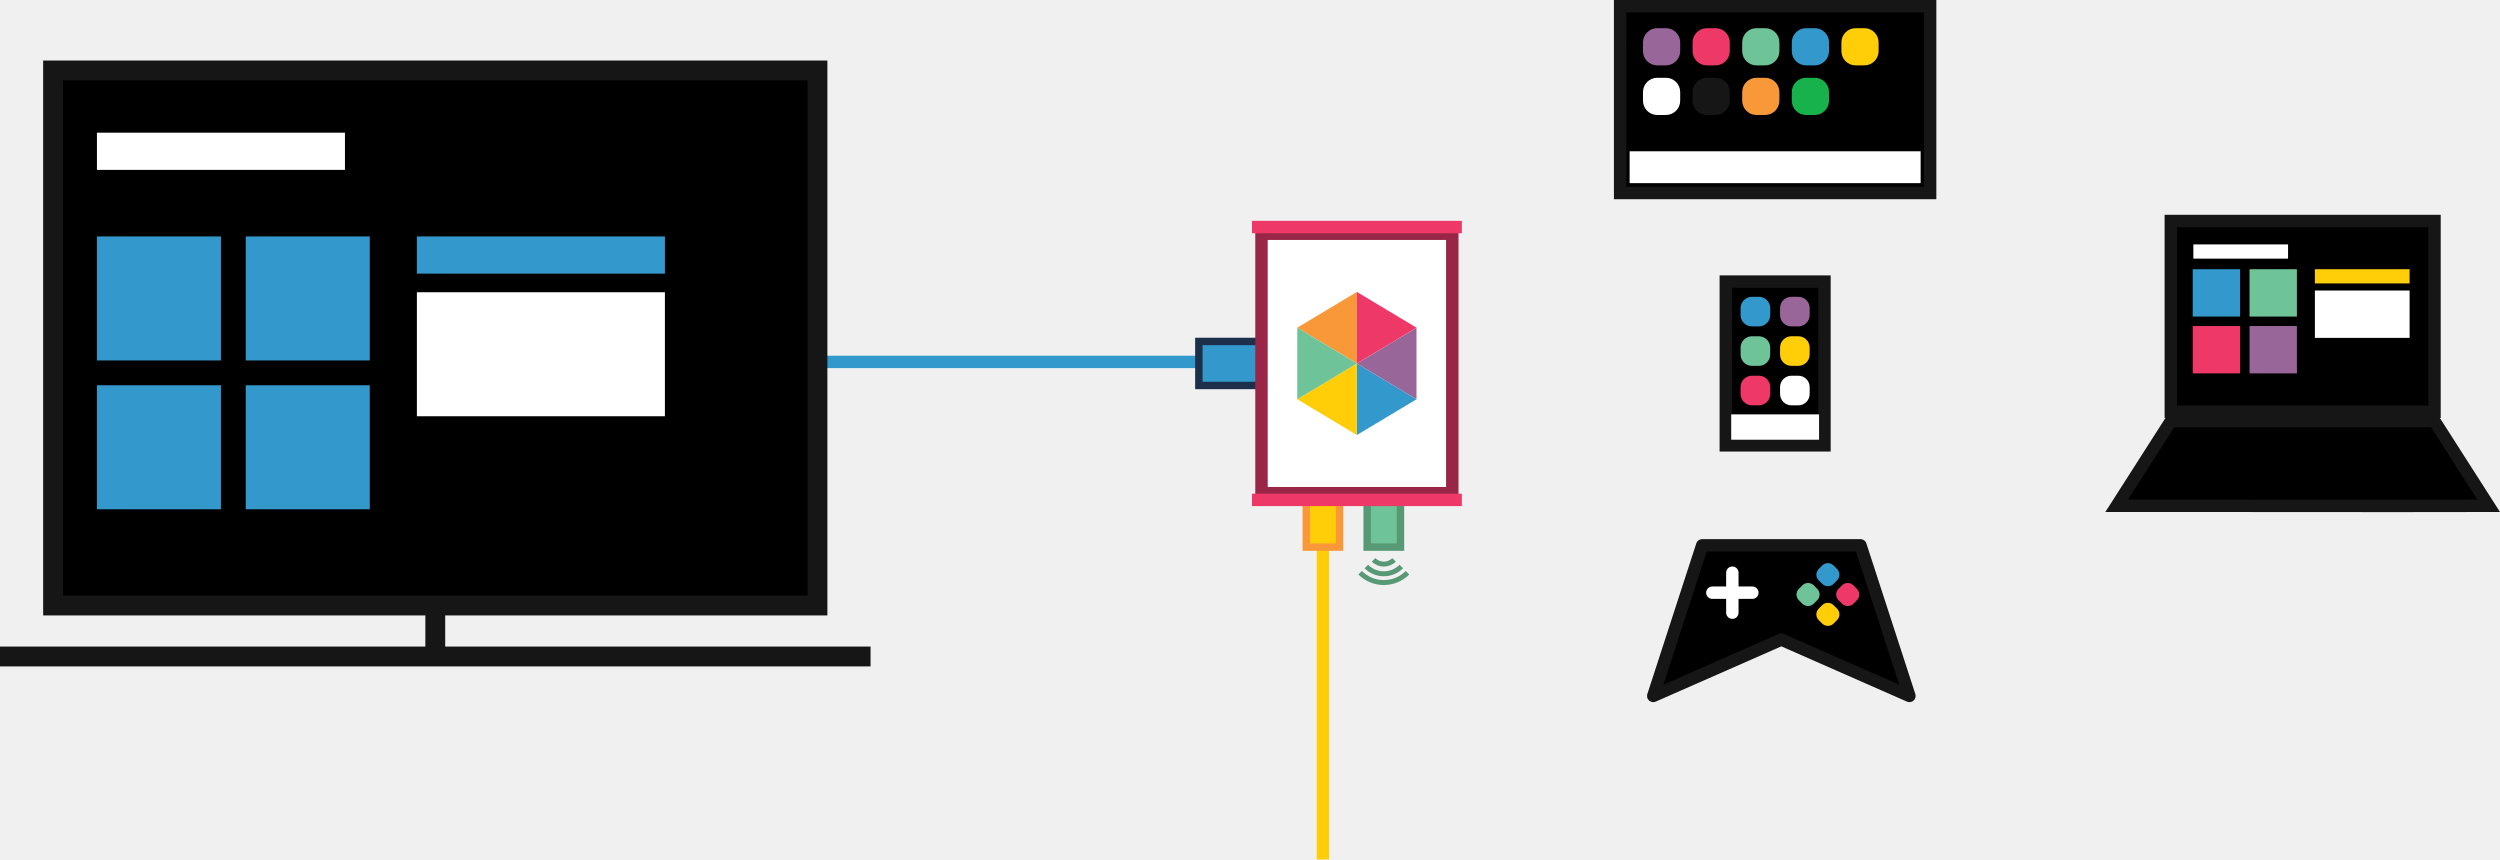
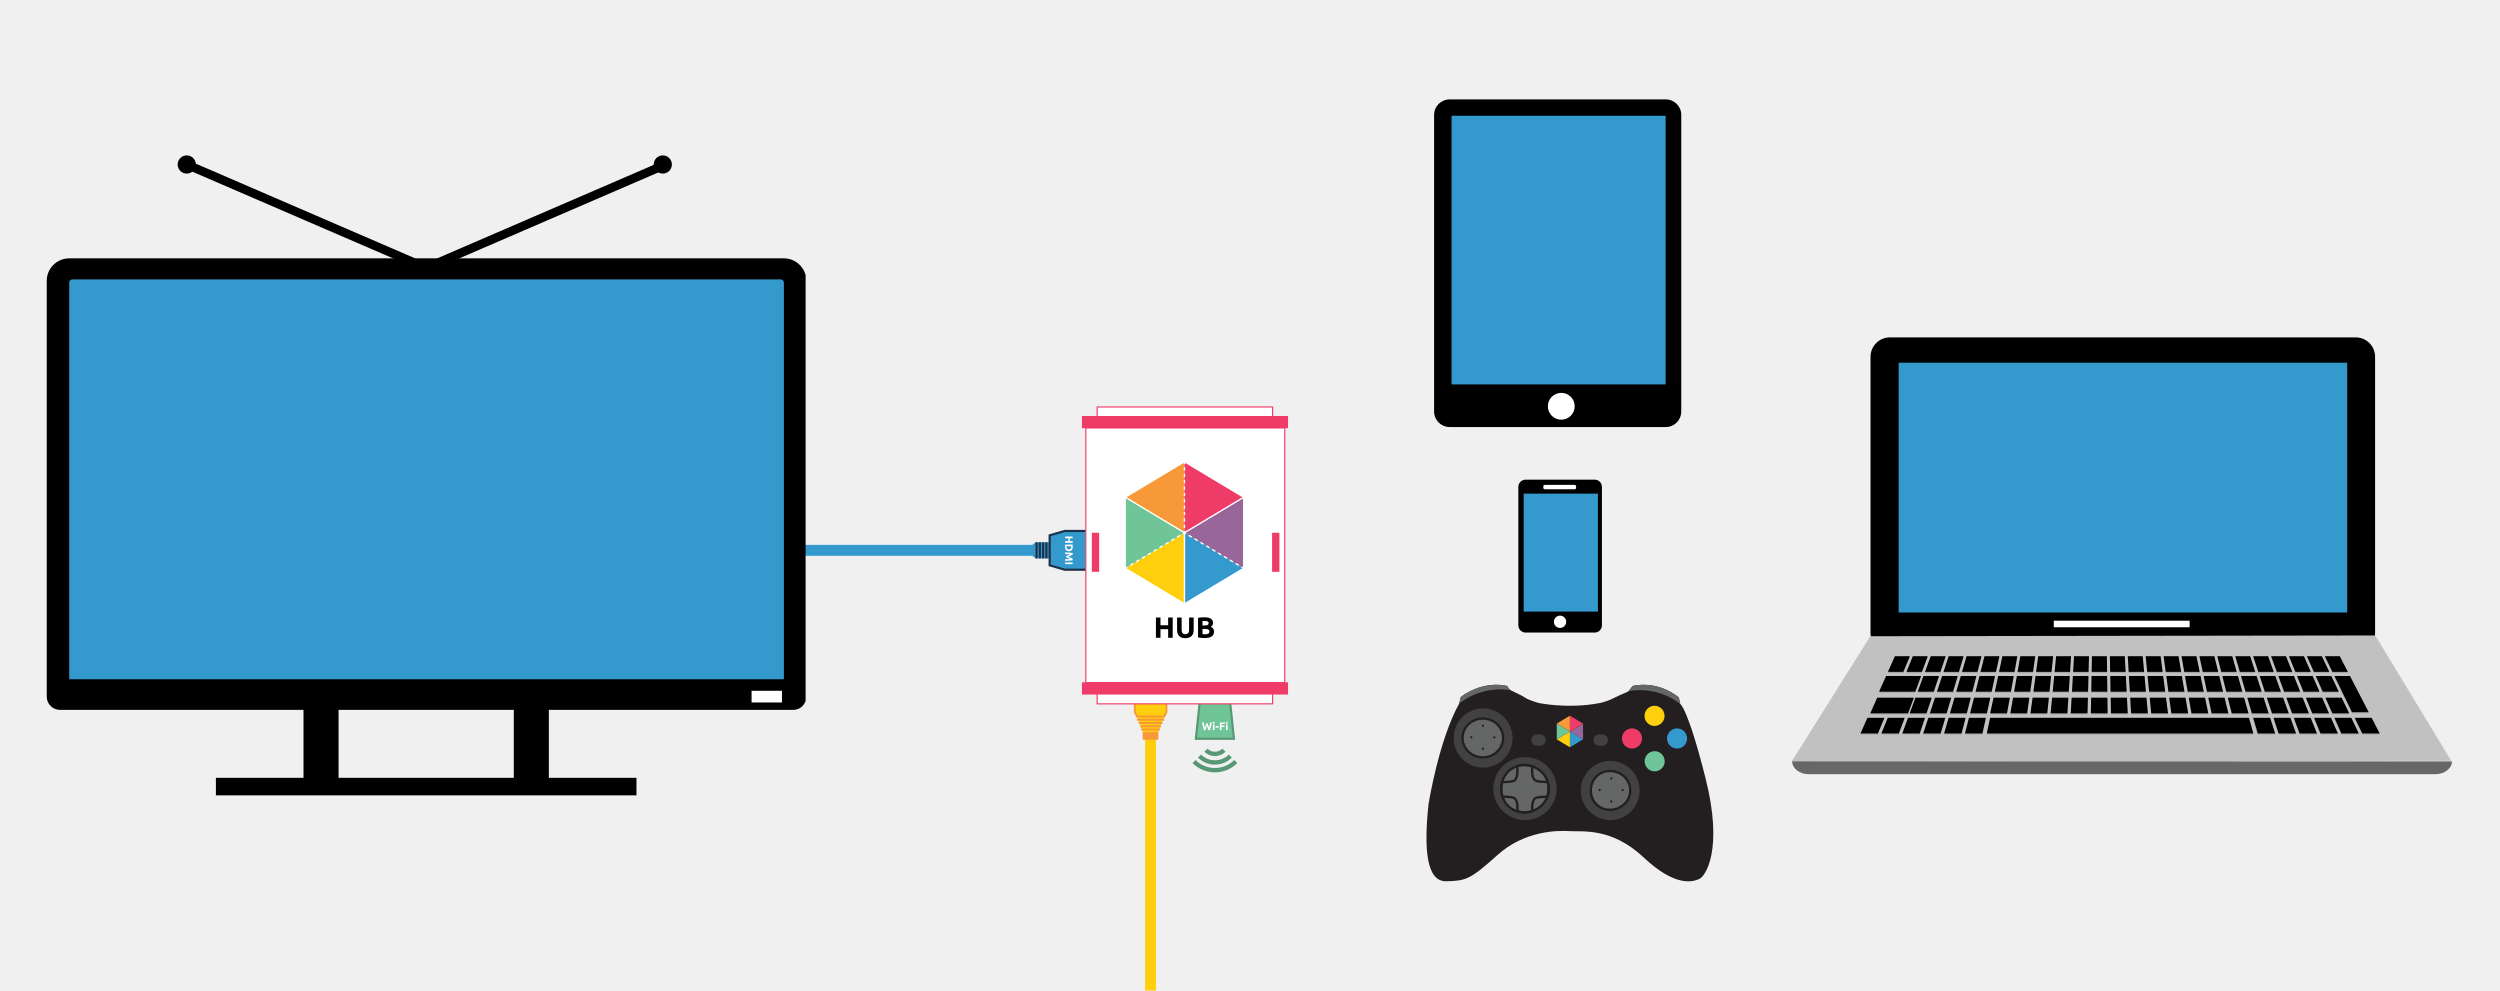
- <svg xmlns="http://www.w3.org/2000/svg" version="1.1" id="Layer_1" x="0px" y="0px" width="1007.971px" height="346.545px" viewBox="-247.083 53.455 1007.971 346.545" enable-background="new -247.083 53.455 1007.971 346.545" xml:space="preserve">
-   <line fill="none" stroke="#FFCE09" stroke-width="5" stroke-miterlimit="10" x1="286.301" y1="400" x2="286.301" y2="274.814" />
-   <g>
-     <line fill="none" stroke="#3399CC" stroke-width="5" stroke-miterlimit="10" x1="82.511" y1="199.372" x2="236.285" y2="199.372" />
-     <rect x="236.285" y="191.128" fill="#3399CC" stroke="#1D304B" stroke-width="3" stroke-miterlimit="10" width="25.349" height="17.744" />
-   </g>
-   <rect x="279.587" y="254.859" fill="#FFCE09" stroke="#F89839" stroke-width="3" stroke-miterlimit="10" width="13.429" height="19.182" />
-   <rect x="304.141" y="254.859" fill="#6EC498" stroke="#579975" stroke-width="3" stroke-miterlimit="10" width="13.428" height="19.182" />
-   <g>
-     <g>
-       <rect x="261.535" y="147.692" fill="#FFFFFF" stroke="#9A2647" stroke-width="5.013" stroke-miterlimit="10" width="76.928" height="104.614" />
-       <line fill="none" stroke="#EE3968" stroke-width="5.013" stroke-miterlimit="10" x1="257.69" y1="145" x2="342.307" y2="145" />
-       <line fill="none" stroke="#EE3968" stroke-width="5.013" stroke-miterlimit="10" x1="257.69" y1="254.999" x2="342.307" y2="254.999" />
-     </g>
-     <g>
-       <polygon fill="#3399CC" points="299.997,200 312.02,207.213 324.035,214.424 312.018,221.635 299.997,228.847 299.997,214.424       " />
-       <polygon fill="#996699" points="324.035,185.578 312.03,192.789 299.997,200 312.018,207.213 324.035,214.424 324.035,200   " />
-       <polygon fill="#F89839" points="299.999,171.154 287.978,178.366 275.958,185.578 287.979,192.789 299.999,200 299.999,185.578       " />
-       <polygon fill="#EE3968" points="299.997,171.154 312.016,178.366 324.035,185.578 312.018,192.789 299.997,200 299.997,185.578       " />
-       <polygon fill="#FFCE09" points="299.999,200 287.978,207.213 275.958,214.424 287.979,221.635 299.999,228.847 299.999,214.424       " />
-       <polygon fill="#6EC498" points="275.96,185.578 287.978,192.789 299.997,200 287.98,207.213 275.96,214.424 275.96,200   " />
-     </g>
-   </g>
-   <g>
-     <g>
-       <path fill="none" stroke="#579975" stroke-width="2" stroke-miterlimit="10" d="M320.41,284.374c-5.282,5.28-13.831,5.28-19.113,0    " />
-       <path fill="none" stroke="#579975" stroke-width="2" stroke-miterlimit="10" d="M317.911,281.874    c-3.901,3.899-10.214,3.899-14.115,0" />
-       <path fill="none" stroke="#579975" stroke-width="2" stroke-miterlimit="10" d="M314.985,279.182    c-2.282,2.283-5.979,2.283-8.263,0" />
-     </g>
-   </g>
-   <g>
-     <rect x="-225.684" y="81.858" stroke="#171617" stroke-width="8" stroke-miterlimit="10" width="308.195" height="215.736" />
-     <line fill="none" stroke="#171617" stroke-width="8" stroke-miterlimit="10" x1="-247.085" y1="318.142" x2="103.914" y2="318.142" />
-     <line fill="none" stroke="#171617" stroke-width="8" stroke-miterlimit="10" x1="-71.585" y1="297.597" x2="-71.585" y2="318.142" />
-   </g>
-   <rect x="-208.002" y="148.786" fill="#3399CC" width="50" height="50" />
-   <rect x="-148.002" y="148.786" fill="#3399CC" width="50" height="50" />
-   <rect x="-148.002" y="208.786" fill="#3399CC" width="50" height="50" />
-   <rect x="-208.002" y="208.786" fill="#3399CC" width="50" height="50" />
+ <svg xmlns="http://www.w3.org/2000/svg" xmlns:xlink="http://www.w3.org/1999/xlink" version="1.1" id="Layer_1" x="0px" y="0px" width="1144.583px" height="453.5px" viewBox="-247.083 -53.5 1144.583 453.5" enable-background="new -247.083 -53.5 1144.583 453.5" xml:space="preserve">
+   <g>
+     <g>
+       <line fill="none" stroke="#3499CD" stroke-width="5" stroke-miterlimit="10" x1="111.804" y1="198.46" x2="233.867" y2="198.46" />
+       <g>
+         <polygon fill="#3499CD" points="225.559,200.96 226.996,202.148 233.492,202.148 233.492,194.771 226.996,194.771      225.559,195.976    " />
+         <g>
+           <polygon fill="#3499CD" stroke="#1E314B" stroke-miterlimit="10" points="258.84,207.333 240.422,207.333 233.492,205.333       233.492,191.587 240.401,189.587 258.84,189.587     " />
+           <g>
+             <path fill="#FFFFFF" d="M244.014,194.239v0.78h-3.465v-0.78h1.471v-1.31h-1.471v-0.78h3.465v0.78h-1.324v1.31H244.014z" />
+             <path fill="#FFFFFF" d="M242.285,198.854c-0.301,0-0.563-0.047-0.785-0.141c-0.225-0.093-0.408-0.225-0.557-0.396       c-0.146-0.172-0.256-0.381-0.328-0.628c-0.074-0.247-0.111-0.523-0.111-0.83c0-0.14,0.006-0.304,0.018-0.489       c0.012-0.188,0.035-0.371,0.072-0.551h3.375c0.033,0.18,0.057,0.367,0.068,0.563s0.018,0.363,0.018,0.502       c0,0.297-0.033,0.566-0.1,0.809c-0.068,0.241-0.172,0.449-0.316,0.622c-0.143,0.173-0.326,0.307-0.549,0.399       C242.865,198.808,242.598,198.854,242.285,198.854z M241.184,196.6c-0.002,0.036-0.006,0.079-0.006,0.128       c-0.002,0.048-0.004,0.105-0.004,0.172c0,0.391,0.1,0.68,0.295,0.867c0.197,0.188,0.469,0.283,0.816,0.283       c0.363,0,0.637-0.09,0.824-0.271c0.188-0.18,0.279-0.465,0.279-0.854c0-0.054,0-0.109-0.002-0.166s-0.006-0.109-0.012-0.159       H241.184z" />
+             <path fill="#FFFFFF" d="M244.014,200.425c-0.109,0.061-0.246,0.129-0.406,0.207c-0.162,0.08-0.338,0.162-0.525,0.246       c-0.189,0.086-0.381,0.17-0.578,0.254s-0.381,0.162-0.555,0.236c0.174,0.072,0.357,0.152,0.555,0.234       c0.197,0.084,0.389,0.17,0.578,0.254c0.188,0.086,0.363,0.168,0.525,0.246c0.16,0.078,0.297,0.148,0.406,0.209v0.709       c-0.229,0.033-0.486,0.064-0.771,0.092c-0.285,0.029-0.582,0.055-0.891,0.076s-0.617,0.041-0.928,0.061       c-0.309,0.018-0.602,0.033-0.875,0.047v-0.76c0.338-0.01,0.703-0.023,1.1-0.041c0.398-0.016,0.797-0.041,1.201-0.074       c-0.141-0.061-0.295-0.127-0.465-0.201c-0.17-0.072-0.34-0.146-0.51-0.219c-0.17-0.07-0.334-0.141-0.488-0.207       s-0.287-0.125-0.396-0.172v-0.545c0.109-0.047,0.242-0.104,0.396-0.17c0.154-0.068,0.318-0.137,0.488-0.209       s0.34-0.145,0.51-0.219c0.17-0.072,0.324-0.14,0.465-0.2c-0.404-0.033-0.803-0.058-1.201-0.075       c-0.396-0.016-0.762-0.029-1.1-0.039v-0.761c0.273,0.014,0.566,0.029,0.875,0.048c0.311,0.018,0.619,0.038,0.928,0.061       c0.309,0.021,0.605,0.046,0.891,0.074s0.543,0.059,0.771,0.093V200.425z" />
+             <path fill="#FFFFFF" d="M244.014,203.991v0.779h-3.465v-0.779H244.014z" />
+           </g>
+         </g>
+         <line fill="none" stroke="#1E314B" stroke-miterlimit="10" x1="231.996" y1="194.771" x2="231.996" y2="202.148" />
+         <line fill="none" stroke="#1E314B" stroke-miterlimit="10" x1="230.496" y1="194.771" x2="230.496" y2="202.148" />
+         <line fill="none" stroke="#1E314B" stroke-miterlimit="10" x1="228.996" y1="194.771" x2="228.996" y2="202.148" />
+         <line fill="none" stroke="#1E314B" stroke-miterlimit="10" x1="227.496" y1="194.771" x2="227.496" y2="202.148" />
+       </g>
+     </g>
+     <g>
+       <g>
+         <polyline fill="none" stroke="#FFCE0C" stroke-width="5" stroke-miterlimit="10" points="279.699,400 279.698,318.435      279.698,276.071    " />
+       </g>
+       <g>
+         <polygon fill="#FFCE0C" points="276.456,282.515 273.456,274.544 285.941,274.544 282.941,282.515    " />
+         <polygon fill="#FFCE0C" stroke="#F89939" stroke-width="0.869" stroke-miterlimit="10" points="272.456,261.116 286.941,261.116      286.941,272.515 285.941,274.544 273.456,274.544 272.456,272.515    " />
+         <path fill="#FFCE0C" stroke="#F89939" stroke-width="0.869" stroke-miterlimit="10" d="M272.456,272.628" />
+         <line fill="none" stroke="#F89939" stroke-width="0.88" stroke-miterlimit="10" x1="285.941" y1="276.003" x2="273.441" y2="276.003" />
+         <line fill="none" stroke="#F89939" stroke-width="0.903" stroke-miterlimit="10" x1="285.191" y1="277.503" x2="274.191" y2="277.503" />
+         <line fill="none" stroke="#F89939" stroke-width="0.936" stroke-miterlimit="10" x1="284.441" y1="279.003" x2="274.941" y2="279.003" />
+         <line fill="none" stroke="#F89939" stroke-width="0.885" stroke-miterlimit="10" x1="283.941" y1="280.503" x2="275.441" y2="280.503" />
+         <rect x="276.068" y="281.683" fill="#F89939" width="7.186" height="3.486" />
+       </g>
+     </g>
+     <g>
+       <polygon fill="#6FC498" stroke="#579975" stroke-miterlimit="10" points="317.855,284.733 300.427,284.733 302.427,265.552     315.855,265.552   " />
+       <g>
+         <g>
+           <g>
+             <path fill="none" stroke="#579975" stroke-width="2" stroke-miterlimit="10" d="M318.697,295.156       c-5.281,5.28-13.83,5.28-19.113,0" />
+             <path fill="none" stroke="#579975" stroke-width="2" stroke-miterlimit="10" d="M316.198,292.656       c-3.902,3.899-10.215,3.899-14.115,0" />
+             <path fill="none" stroke="#579975" stroke-width="2" stroke-miterlimit="10" d="M313.271,289.964       c-2.281,2.283-5.979,2.283-8.262,0" />
+           </g>
+         </g>
+       </g>
+     </g>
+     <g>
+       <path fill="#FFFFFF" d="M305.839,277.675c0.039,0.137,0.084,0.291,0.131,0.462c0.049,0.172,0.1,0.35,0.156,0.533    c0.055,0.183,0.109,0.366,0.166,0.55s0.111,0.354,0.166,0.51c0.043-0.17,0.088-0.354,0.133-0.555s0.088-0.407,0.127-0.62    c0.041-0.214,0.08-0.426,0.119-0.638c0.037-0.212,0.074-0.416,0.107-0.612h0.811c-0.117,0.58-0.252,1.168-0.404,1.765    c-0.154,0.597-0.318,1.163-0.496,1.7h-0.713c-0.117-0.32-0.23-0.656-0.34-1.008s-0.219-0.704-0.324-1.058    c-0.107,0.354-0.215,0.706-0.32,1.058c-0.107,0.352-0.219,0.688-0.336,1.008h-0.713c-0.178-0.537-0.342-1.104-0.494-1.7    s-0.287-1.185-0.404-1.765h0.844c0.035,0.196,0.07,0.4,0.111,0.612s0.082,0.424,0.125,0.638c0.045,0.213,0.088,0.42,0.135,0.62    c0.045,0.2,0.09,0.385,0.137,0.555c0.061-0.163,0.119-0.337,0.176-0.52c0.057-0.184,0.111-0.367,0.166-0.551    c0.053-0.183,0.102-0.359,0.146-0.529s0.086-0.322,0.123-0.455H305.839z" />
+       <path fill="#FFFFFF" d="M309.015,277.38c0,0.137-0.045,0.244-0.133,0.322s-0.193,0.117-0.313,0.117s-0.225-0.039-0.313-0.117    s-0.133-0.186-0.133-0.322s0.045-0.244,0.133-0.323c0.088-0.078,0.193-0.117,0.313-0.117s0.225,0.039,0.313,0.117    C308.97,277.136,309.015,277.243,309.015,277.38z M308.945,280.77H308.2v-2.63h0.744V280.77z" />
+       <path fill="#FFFFFF" d="M309.419,278.939h1.451v0.675h-1.451V278.939z" />
+       <path fill="#FFFFFF" d="M311.394,280.77v-3.465h2.32v0.655h-1.539v0.725h1.369v0.655h-1.369v1.43H311.394z" />
+       <path fill="#FFFFFF" d="M315.031,277.38c0,0.137-0.045,0.244-0.133,0.322s-0.193,0.117-0.313,0.117    c-0.121,0-0.225-0.039-0.313-0.117s-0.133-0.186-0.133-0.322s0.045-0.244,0.133-0.323c0.088-0.078,0.191-0.117,0.313-0.117    c0.119,0,0.225,0.039,0.313,0.117C314.986,277.136,315.031,277.243,315.031,277.38z M314.96,280.77h-0.746v-2.63h0.746V280.77z" />
+     </g>
+     <g>
+       <rect x="250.038" y="142.378" fill="#FFFFFF" stroke="#EF4069" stroke-width="0.539" stroke-miterlimit="10" width="91.076" height="116.668" />
+       <g>
+         <g>
+           <g>
+             <path fill="#010101" stroke="#FFFFFF" stroke-width="0.214" stroke-miterlimit="10" d="M295.204,191.088" />
+           </g>
+           <g>
+             <path fill="#010101" stroke="#FFFFFF" stroke-width="0.214" stroke-miterlimit="10" d="M295.204,191.088" />
+           </g>
+           <g>
+             <path fill="#010101" stroke="#FFFFFF" stroke-width="0.214" stroke-miterlimit="10" d="M295.204,191.088" />
+           </g>
+           <g>
+             <path fill="#010101" stroke="#FFFFFF" stroke-width="0.214" stroke-miterlimit="10" d="M295.204,191.088" />
+           </g>
+         </g>
+         <polyline fill="#3499CD" points="322.013,206.502 308.609,214.544 295.206,222.587 295.206,206.502 295.206,190.418    " />
+         <polyline fill="#996699" points="322.013,206.502 322.013,190.418 322.013,174.332 308.624,182.375 295.206,190.418    " />
+         <polyline fill="#F89939" points="295.208,158.247 281.802,166.29 268.396,174.332 281.802,182.375 295.208,190.418    " />
+         <polyline fill="#EF3B68" points="295.206,158.247 308.609,166.29 322.013,174.332 308.609,182.375 295.206,190.418    " />
+         <polyline fill="#FFCE0C" points="268.396,206.502 281.802,214.544 295.208,222.587 295.208,206.502 295.208,190.418    " />
+         <polyline fill="#6FC498" points="268.398,206.502 268.398,190.418 268.398,174.332 281.802,182.375 295.206,190.418    " />
+         <g>
+           <g>
+             <g>
+               <line fill="none" stroke="#FFFFFF" stroke-width="0.643" stroke-miterlimit="10" x1="295.21" y1="158.247" x2="295.21" y2="158.998" />
+               <line fill="none" stroke="#FFFFFF" stroke-width="0.643" stroke-miterlimit="10" stroke-dasharray="1.46,1.46" x1="295.21" y1="160.458" x2="295.204" y2="188.938" />
+               <line fill="none" stroke="#FFFFFF" stroke-width="0.643" stroke-miterlimit="10" x1="295.204" y1="189.667" x2="295.204" y2="190.418" />
+             </g>
+           </g>
+           <g>
+             <g>
+               <line fill="none" stroke="#FFFFFF" stroke-width="0.643" stroke-miterlimit="10" x1="295.204" y1="190.418" x2="295.849" y2="190.804" />
+               <line fill="none" stroke="#FFFFFF" stroke-width="0.643" stroke-miterlimit="10" stroke-dasharray="1.566,1.566" x1="297.193" y1="191.61" x2="320.698" y2="205.713" />
+               <line fill="none" stroke="#FFFFFF" stroke-width="0.643" stroke-miterlimit="10" x1="321.37" y1="206.116" x2="322.013" y2="206.502" />
+             </g>
+           </g>
+           <g>
+             <g>
+               <line fill="none" stroke="#FFFFFF" stroke-width="0.643" stroke-miterlimit="10" x1="295.204" y1="190.418" x2="294.562" y2="190.804" />
+               <line fill="none" stroke="#FFFFFF" stroke-width="0.643" stroke-miterlimit="10" stroke-dasharray="1.566,1.566" x1="293.218" y1="191.61" x2="269.712" y2="205.713" />
+               <line fill="none" stroke="#FFFFFF" stroke-width="0.643" stroke-miterlimit="10" x1="269.04" y1="206.116" x2="268.396" y2="206.502" />
+             </g>
+           </g>
+         </g>
+         <g>
+           <line fill="none" stroke="#FFFFFF" stroke-width="0.643" stroke-miterlimit="10" x1="295.21" y1="222.587" x2="295.204" y2="190.418" />
+           <line fill="none" stroke="#FFFFFF" stroke-width="0.643" stroke-miterlimit="10" x1="295.204" y1="190.418" x2="322.013" y2="174.332" />
+           <line fill="none" stroke="#FFFFFF" stroke-width="0.643" stroke-miterlimit="10" x1="295.204" y1="190.418" x2="268.396" y2="174.332" />
+         </g>
+       </g>
+       <rect x="255.243" y="262.198" fill="#FFFFFF" stroke="#EF4069" stroke-width="0.539" stroke-miterlimit="10" width="80.295" height="6.543" />
+       <rect x="255.243" y="132.833" fill="#FFFFFF" stroke="#EF4069" stroke-width="0.539" stroke-miterlimit="10" width="80.295" height="6.543" />
+       <line fill="none" stroke="#EF3B68" stroke-width="5.59" stroke-miterlimit="10" x1="248.267" y1="139.742" x2="342.63" y2="139.742" />
+       <line fill="none" stroke="#EF3B68" stroke-width="5.59" stroke-miterlimit="10" x1="248.267" y1="261.684" x2="342.63" y2="261.684" />
+       <g>
+         <path d="M287.73,229.22h2.088v9.275h-2.088v-3.936h-3.506v3.936h-2.088v-9.275h2.088v3.547h3.506V229.22z" />
+         <path d="M295.585,238.683c-0.65,0-1.213-0.092-1.686-0.275c-0.473-0.182-0.863-0.438-1.172-0.762     c-0.307-0.326-0.535-0.715-0.682-1.164c-0.146-0.451-0.221-0.949-0.221-1.492v-5.77h2.088v5.594c0,0.375,0.041,0.695,0.127,0.957     c0.084,0.264,0.201,0.479,0.348,0.643c0.146,0.166,0.326,0.283,0.535,0.355c0.209,0.07,0.439,0.107,0.689,0.107     c0.508,0,0.922-0.156,1.238-0.469s0.475-0.844,0.475-1.594v-5.594h2.088v5.77c0,0.543-0.076,1.043-0.229,1.498     c-0.15,0.455-0.383,0.846-0.695,1.172c-0.313,0.324-0.709,0.576-1.191,0.756C296.818,238.593,296.245,238.683,295.585,238.683z" />
+         <path d="M304.511,238.614c-0.508,0-1.014-0.016-1.52-0.047c-0.504-0.031-1.027-0.104-1.572-0.221v-8.992     c0.43-0.08,0.896-0.141,1.406-0.182c0.508-0.039,0.98-0.059,1.418-0.059c0.59,0,1.131,0.041,1.627,0.127     c0.494,0.084,0.92,0.229,1.277,0.434s0.635,0.477,0.836,0.811s0.301,0.748,0.301,1.238c0,0.74-0.355,1.324-1.07,1.752     c0.59,0.225,0.99,0.527,1.205,0.91c0.215,0.385,0.32,0.816,0.32,1.299c0,0.973-0.354,1.703-1.063,2.195     C306.968,238.37,305.911,238.614,304.511,238.614z M303.454,232.86h1.018c0.643,0,1.102-0.082,1.377-0.248     c0.277-0.164,0.416-0.43,0.416-0.795c0-0.375-0.143-0.639-0.428-0.791c-0.287-0.15-0.705-0.227-1.26-0.227     c-0.178,0-0.369,0.002-0.574,0.006c-0.205,0.006-0.389,0.016-0.549,0.033V232.86z M303.454,234.452v2.396     c0.152,0.018,0.316,0.031,0.494,0.041c0.18,0.008,0.375,0.012,0.59,0.012c0.625,0,1.129-0.088,1.512-0.268     c0.383-0.178,0.576-0.508,0.576-0.99c0-0.428-0.16-0.732-0.482-0.916c-0.32-0.184-0.781-0.275-1.379-0.275H303.454z" />
+       </g>
+       <rect x="252.796" y="190.416" fill="#EF3B68" width="3.348" height="17.88" />
+       <rect x="335.323" y="190.416" fill="#EF3B68" width="3.346" height="17.88" />
+     </g>
+     <g>
+       <g>
+         <path fill="none" d="M255.116,269.752" />
+       </g>
+       <g>
+         <path fill="none" d="M255.116,256.324" />
+       </g>
+       <g>
+         <path fill="none" d="M277.648,248.038" />
+       </g>
+       <g>
+         <path fill="none" d="M272.814,263.24" />
+       </g>
+       <g>
+         <path fill="none" d="M268.986,255.582" />
+       </g>
+       <g>
+         <path fill="none" d="M235.952,263.24" />
+       </g>
+       <g>
+         <path fill="none" d="M239.781,255.582" />
+       </g>
+     </g>
+   </g>
+   <g>
+     <g>
+       <path fill="#231F20" d="M485.355,268.368c-14.396,2.821-27.983-0.008-27.983-0.008s-4.843-1.438-6.009-2.334    c-1.166-0.897-6.165-3.187-6.838-3.522c-0.673-0.337-1.593-1.952-1.593-1.952c-11.523-2.604-21.168,4.837-21.302,5.24    s-0.584,2.69-0.584,2.69c-9.423,16.815-14.097,46.143-14.097,46.143c-2.158,20.269-1.076,35.518,8.063,35.342    c9.137-0.177,11.122-0.896,23.503-12.014c12.38-11.118,27.269-11.292,33.027-10.931c5.759,0.36,19.176-1.788,33.881,12.029    c14.705,13.816,22.599,11.127,25.469,9.872c2.869-1.254,11.125-13.449,2.885-46.1c-8.242-32.65-11.649-34.085-11.649-34.085    c0.001-0.359-0.627-2.96-0.627-2.96c-10.492-8.255-21.075-5.209-21.075-5.209s-1.616,1.973-1.929,2.376    c-0.314,0.403-3.724,1.568-6.817,3.182C488.584,267.741,485.355,268.368,485.355,268.368z" />
+       <path fill="#656766" d="M421.046,268.482c0,0,0.45-2.287,0.584-2.69s9.778-7.845,21.302-5.24c0,0,0.92,1.615,1.593,1.952    C444.525,262.504,432.485,259.876,421.046,268.482z" />
+       <path fill="#656766" d="M522.127,268.739c0.284,0.22-0.627-2.96-0.627-2.96c-10.492-8.255-21.075-5.209-21.075-5.209    s-1.616,1.973-1.929,2.376C498.496,262.946,510.918,260.023,522.127,268.739z" />
+       <path fill="#414142" d="M460.594,285.312c0,1.449-1.25,2.624-2.792,2.623h-1.009c-1.543-0.001-2.791-1.175-2.791-2.624l0,0    c0-1.449,1.251-2.623,2.793-2.623l1.009,0.001C459.345,282.688,460.594,283.863,460.594,285.312L460.594,285.312z" />
+       <path fill="#414142" d="M489.088,285.321c0,1.449-1.252,2.623-2.793,2.622h-1.01c-1.542,0-2.791-1.175-2.79-2.624l0,0    c0-1.449,1.251-2.624,2.793-2.623h1.008C487.838,282.697,489.088,283.872,489.088,285.321L489.088,285.321z" />
+       <g>
+         <ellipse fill="#FFCE0C" cx="510.42" cy="274.245" rx="4.59" ry="4.624" />
+         <ellipse fill="#EF3B68" cx="500.101" cy="284.589" rx="4.591" ry="4.624" />
+         <ellipse fill="#6FC498" cx="510.478" cy="295.038" rx="4.591" ry="4.625" />
+         <ellipse fill="#3499CD" cx="520.732" cy="284.596" rx="4.591" ry="4.624" />
+       </g>
+       <g>
+         <ellipse fill="#414142" cx="431.926" cy="284.396" rx="13.467" ry="13.555" />
+         <ellipse fill="#656766" stroke="#231F20" stroke-width="1.073" cx="431.804" cy="284.361" rx="9.283" ry="8.881" />
+         <g>
+           <circle fill="#231F20" cx="431.87" cy="278.756" r="0.519" />
+           <circle fill="#231F20" cx="426.532" cy="284.046" r="0.518" />
+           <circle fill="#231F20" cx="431.866" cy="289.294" r="0.519" />
+           <circle fill="#231F20" cx="437.071" cy="284.049" r="0.519" />
+         </g>
+       </g>
+       <g>
+         <ellipse fill="#414142" cx="490.147" cy="308.408" rx="13.467" ry="13.554" />
+         <path fill="#656766" stroke="#231F20" stroke-width="1.073" d="M499.309,308.377c-0.002,4.904-4.157,8.878-9.287,8.877     c-5.127-0.002-8.785-3.945-8.784-8.849c0.003-4.905,3.665-8.912,8.791-8.909C495.155,299.496,499.31,303.473,499.309,308.377z" />
+         <g>
+           <circle fill="#231F20" cx="490.616" cy="302.9" r="0.519" />
+           <path fill="#231F20" d="M485.796,308.19c0,0.286-0.232,0.518-0.518,0.516c-0.287,0-0.519-0.229-0.521-0.516      c0.002-0.285,0.233-0.517,0.519-0.516C485.564,307.676,485.797,307.906,485.796,308.19z" />
+           <circle fill="#231F20" cx="490.613" cy="313.44" r="0.519" />
+           <circle fill="#231F20" cx="495.816" cy="308.194" r="0.517" />
+         </g>
+       </g>
+       <g>
+         <ellipse fill="#414142" cx="451.124" cy="307.544" rx="14.483" ry="14.404" />
+         <path fill="#656766" stroke="#231F20" stroke-width="1.073" d="M461.964,307.61c-0.002,5.985-5.001,10.835-11.164,10.832     c-6.165,0-10.563-4.812-10.561-10.797c0.001-5.984,4.403-10.875,10.568-10.873C456.971,296.773,461.966,301.626,461.964,307.61z" />
+         <path fill="none" stroke="#231F20" stroke-width="1.073" d="M440.677,304.545c0,0,5.202,0.091,5.921-0.94     c0.717-1.029,1.246-2.361,0.977-6.353c0,0,3.645-1.404,6.918,0.212c0,0-0.45,3.676,0.4,5.156c0.854,1.48,0.942,1.708,6.593,1.933     c0,0,1.119,3.452-0.228,6.77c0,0-1.927-0.181-4.662,0.313c-2.737,0.493-2.155,5.739-2.11,6.234c0,0-2.916,1.389-6.906-0.003     c0,0,0.54-4.35-1.074-5.742c0,0-0.403-0.896-5.605-0.853C440.9,311.271,439.511,308.76,440.677,304.545z" />
+       </g>
+     </g>
+     <g>
+       <polygon fill="#3499CD" points="471.672,281.391 474.684,283.197 477.694,285.004 474.683,286.812 471.672,288.618     471.672,285.004   " />
+       <polygon fill="#996699" points="477.694,277.776 474.686,279.583 471.672,281.391 474.683,283.197 477.694,285.004     477.694,281.391   " />
+       <polygon fill="#F89939" points="471.672,274.162 468.659,275.97 465.648,277.776 468.659,279.583 471.672,281.391     471.672,277.776   " />
+       <polygon fill="#EF3B68" points="471.672,274.162 474.683,275.97 477.694,277.776 474.683,279.583 471.672,281.391     471.672,277.776   " />
+       <polygon fill="#FFCE0C" points="471.672,281.391 468.659,283.197 465.648,285.004 468.659,286.812 471.672,288.618     471.672,285.004   " />
+       <polygon fill="#6FC498" points="465.649,277.776 468.659,279.583 471.672,281.391 468.659,283.197 465.649,285.004     465.649,281.391   " />
+     </g>
+   </g>
+   <g>
+     <path d="M486.329,232.806c0,1.824-1.479,3.304-3.303,3.304h-31.655c-1.824,0-3.303-1.479-3.303-3.304v-63.394   c0-1.824,1.479-3.303,3.303-3.303h31.655c1.824,0,3.303,1.479,3.303,3.303V232.806z" />
+     <rect x="450.5" y="172.5" fill="#3499CD" width="34" height="54" />
+     <circle fill="#FFFFFF" cx="467.156" cy="231.178" r="2.817" />
+     <path fill="#FFFFFF" d="M474.5,169.888c0,0.338-0.34,0.612-0.76,0.612h-13.48c-0.42,0-0.76-0.274-0.76-0.612v-0.776   c0-0.338,0.34-0.612,0.76-0.612h13.48c0.42,0,0.76,0.274,0.76,0.612V169.888z" />
+   </g>
+   <g>
+     <path d="M522.651,134.927c0,3.912-3.172,7.083-7.084,7.083h-98.984c-3.912,0-7.083-3.172-7.083-7.083V-0.906   c0-3.912,3.171-7.083,7.083-7.083h98.984c3.912,0,7.084,3.172,7.084,7.083V134.927z" />
+     <g>
+       <g>
+         <g>
+           <rect x="417.5" y="-0.5" fill="#3499CD" width="98" height="123" />
+           <circle fill="#FFFFFF" cx="467.723" cy="132.505" r="6.144" />
+         </g>
+       </g>
+     </g>
+   </g>
+   <g>
+     <g>
+       <g>
+         <defs>
+           <polyline id="SVGID_1_" points="-225.684,317.922 -225.684,64.78 121.754,64.78 121.754,317.922     " />
+         </defs>
+         <clipPath id="SVGID_2_">
+           <use xlink:href="#SVGID_1_" overflow="visible" />
+         </clipPath>
+         <path clip-path="url(#SVGID_2_)" d="M-21.815,271.508h137.943c3.354,0,5.918-2.719,5.918-6.055v-8.793     c0-0.107,0.031-0.186,0.031-0.293V75.068c0-5.669-4.604-10.288-10.273-10.288l0,0h-327.195c-5.672,0-10.293,4.619-10.293,10.288     v181.299v0.014v9.072c0,3.336,2.722,6.055,6.055,6.055h133.93" />
+         <path clip-path="url(#SVGID_2_)" fill="#3499CD" d="M111.804,257.496h-327.195V75.872c0-0.804,0.648-1.453,1.452-1.453h324.274     c0.803,0,1.469,0.649,1.469,1.453V257.496z" />
+         <path clip-path="url(#SVGID_2_)" d="M111.804,257.496" />
+       </g>
+     </g>
+     <rect x="97.013" y="262.768" fill="#FFFFFF" width="13.906" height="5.348" />
+     <line fill="none" stroke="#000000" stroke-width="4.011" stroke-linecap="round" stroke-miterlimit="10" x1="-51.965" y1="69.148" x2="-161.588" y2="21.813" />
+     <line fill="none" stroke="#000000" stroke-width="4.011" stroke-linecap="round" stroke-miterlimit="10" x1="-51.965" y1="69.148" x2="57.658" y2="21.813" />
+     <circle cx="-161.589" cy="21.813" r="4.163" />
+     <circle cx="56.364" cy="21.813" r="4.163" />
+     <g>
+       <line fill="none" stroke="#000000" stroke-width="16.046" stroke-miterlimit="10" x1="-3.826" y1="265.439" x2="-3.826" y2="306.625" />
+       <line fill="none" stroke="#000000" stroke-width="16.046" stroke-miterlimit="10" x1="-100.102" y1="265.439" x2="-100.102" y2="306.625" />
+       <line fill="none" stroke="#000000" stroke-width="8.023" stroke-miterlimit="10" x1="-148.239" y1="306.625" x2="44.31" y2="306.625" />
+     </g>
+     <rect x="-187.379" y="71.663" fill="none" width="95" height="19.688" />
+   </g>
+   <g>
+     <path fill="none" d="M-163.776,348.922" />
+   </g>
+   <g>
+     <path fill="none" d="M-163.775,148.944" />
+   </g>
  <rect x="-207.002" y="101.942" fill="none" width="95" height="19.688" />
-   <rect x="-79.002" y="148.786" fill="#3399CC" width="100" height="15" />
-   <rect x="-79.002" y="171.286" fill="#FFFFFF" width="100" height="50" />
-   <g>
-     <g>
-       <path fill="none" d="M681.323,200" />
-     </g>
-     <g>
-       <rect x="628.161" y="142.563" stroke="#171617" stroke-width="5" stroke-miterlimit="10" width="106.324" height="76.895" />
-       <polygon stroke="#171617" stroke-width="5" stroke-miterlimit="10" points="643.823,257.391 606.323,257.391 628.161,223.235     734.486,223.235 756.323,257.391 718.823,257.437   " />
-     </g>
-     <g>
-       <rect x="659.907" y="162" fill="#6EC498" width="19.091" height="19.091" />
-       <rect x="636.998" y="162" fill="#3399CC" width="19.091" height="19.091" />
-       <rect x="659.907" y="184.909" fill="#996699" width="19.091" height="19.091" />
-       <rect x="636.998" y="184.909" fill="#EE3968" width="19.091" height="19.091" />
-       <rect x="686.253" y="162" fill="#FFCE09" width="38.182" height="5.728" />
-       <rect x="686.253" y="170.591" fill="#FFFFFF" width="38.182" height="19.091" />
-       <rect x="637.253" y="152" fill="#FFFFFF" width="38.182" height="5.728" />
-     </g>
-   </g>
-   <rect x="406.129" y="55.955" stroke="#171617" stroke-width="5" stroke-miterlimit="10" width="125" height="75.322" />
-   <rect x="409.962" y="114.45" fill="#FFFFFF" width="117.333" height="12.846" />
-   <path id="rect3330_3_" fill="#996699" d="M424.6,79.814h-3.502c-3.174,0-5.748-2.574-5.748-5.75v-3.501  c0-3.176,2.574-5.75,5.748-5.75h3.502c3.175,0,5.75,2.574,5.75,5.75v3.501C430.35,77.24,427.775,79.814,424.6,79.814z" />
-   <path id="rect3330_1_" fill="#EE3968" d="M444.6,79.814h-3.502c-3.174,0-5.748-2.574-5.748-5.75v-3.501  c0-3.176,2.574-5.75,5.748-5.75h3.502c3.175,0,5.75,2.574,5.75,5.75v3.501C450.35,77.24,447.775,79.814,444.6,79.814z" />
-   <path id="rect3330_2_" fill="#6EC498" d="M464.6,79.814h-3.502c-3.174,0-5.748-2.574-5.748-5.75v-3.501  c0-3.176,2.574-5.75,5.748-5.75h3.502c3.175,0,5.75,2.574,5.75,5.75v3.501C470.35,77.24,467.775,79.814,464.6,79.814z" />
-   <path id="rect3330_4_" fill="#3399CC" d="M484.6,79.814h-3.502c-3.174,0-5.748-2.574-5.748-5.75v-3.501  c0-3.176,2.574-5.75,5.748-5.75h3.502c3.175,0,5.75,2.574,5.75,5.75v3.501C490.35,77.24,487.775,79.814,484.6,79.814z" />
-   <path id="rect3330_5_" fill="#FFCE09" d="M504.6,79.814h-3.502c-3.174,0-5.748-2.574-5.748-5.75v-3.501  c0-3.176,2.574-5.75,5.748-5.75h3.502c3.175,0,5.75,2.574,5.75,5.75v3.501C510.35,77.24,507.775,79.814,504.6,79.814z" />
-   <path id="rect3330_7_" fill="#17B24B" d="M484.6,99.814h-3.502c-3.174,0-5.748-2.574-5.748-5.75v-3.501  c0-3.176,2.574-5.75,5.748-5.75h3.502c3.175,0,5.75,2.574,5.75,5.75v3.501C490.35,97.24,487.775,99.814,484.6,99.814z" />
-   <path id="rect3330_8_" fill="#F89839" d="M464.6,99.814h-3.502c-3.174,0-5.748-2.574-5.748-5.75v-3.501  c0-3.176,2.574-5.75,5.748-5.75h3.502c3.175,0,5.75,2.574,5.75,5.75v3.501C470.35,97.24,467.775,99.814,464.6,99.814z" />
-   <path id="rect3330_9_" fill="#171617" d="M444.6,99.814h-3.502c-3.174,0-5.748-2.574-5.748-5.75v-3.501  c0-3.176,2.574-5.75,5.748-5.75h3.502c3.175,0,5.75,2.574,5.75,5.75v3.501C450.35,97.24,447.775,99.814,444.6,99.814z" />
-   <path id="rect3330_10_" fill="#FFFFFF" d="M424.6,99.814h-3.502c-3.174,0-5.748-2.574-5.748-5.75v-3.501  c0-3.176,2.574-5.75,5.748-5.75h3.502c3.175,0,5.75,2.574,5.75,5.75v3.501C430.35,97.24,427.775,99.814,424.6,99.814z" />
-   <g>
-     <polygon stroke="#171617" stroke-width="5" stroke-linecap="round" stroke-linejoin="round" stroke-miterlimit="10" points="   503.044,273.337 522.77,334.045 471.128,311.325 419.487,334.045 439.212,273.337  " />
-     <path id="rect3330_19_" fill="#6EC498" d="M485.6,295.457l-1.401,1.4c-1.27,1.271-3.328,1.271-4.599,0l-1.401-1.4   c-1.27-1.271-1.271-3.33,0-4.6l1.401-1.401c1.27-1.27,3.329-1.271,4.601,0l1.399,1.399   C486.871,292.128,486.869,294.187,485.6,295.457z" />
-     <path id="rect3330_18_" fill="#3399CC" d="M493.601,287.457l-1.4,1.399c-1.271,1.27-3.329,1.271-4.6-0.001l-1.4-1.4   c-1.271-1.27-1.271-3.329-0.001-4.599l1.4-1.401c1.271-1.27,3.33-1.271,4.601,0l1.4,1.401   C494.871,284.126,494.87,286.187,493.601,287.457z" />
-     <path id="rect3330_14_" fill="#EE3968" d="M501.601,295.457l-1.4,1.4c-1.27,1.271-3.329,1.271-4.6,0l-1.4-1.4   c-1.27-1.271-1.27-3.33,0-4.6l1.4-1.4c1.271-1.271,3.33-1.271,4.601,0l1.4,1.399C502.871,292.127,502.871,294.188,501.601,295.457z   " />
-     <path id="rect3330_6_" fill="#FFCE09" d="M493.601,303.457l-1.4,1.401c-1.271,1.27-3.329,1.27-4.6,0l-1.4-1.401   c-1.271-1.27-1.271-3.329-0.001-4.599l1.401-1.401c1.27-1.27,3.329-1.27,4.6,0l1.4,1.401   C494.871,300.128,494.871,302.188,493.601,303.457z" />
-     <line fill="none" stroke="#FFFFFF" stroke-width="5" stroke-linecap="round" stroke-miterlimit="10" x1="451.378" y1="284.354" x2="451.378" y2="300.483" />
-     <line fill="none" stroke="#FFFFFF" stroke-width="5" stroke-linecap="round" stroke-miterlimit="10" x1="459.442" y1="292.419" x2="443.314" y2="292.419" />
-   </g>
-   <g>
-     <g>
-       <g>
-         <rect x="448.738" y="166.987" stroke="#171617" stroke-width="5" stroke-miterlimit="10" width="39.783" height="66.025" />
-       </g>
-       <path id="rect3330_17_" fill="#EE3968" d="M466.639,209.519v2.786c0,2.525-2.047,4.574-4.574,4.574h-2.785    c-2.527,0-4.575-2.049-4.575-4.574v-2.786c0-2.526,2.048-4.575,4.575-4.575h2.785    C464.592,204.943,466.639,206.992,466.639,209.519z" />
-       <path id="rect3330_16_" fill="#6EC498" d="M466.639,193.605v2.786c0,2.525-2.047,4.573-4.574,4.573h-2.785    c-2.527,0-4.575-2.048-4.575-4.573v-2.786c0-2.526,2.048-4.576,4.575-4.576h2.785C464.592,189.03,466.639,191.079,466.639,193.605    z" />
-       <path id="rect3330_15_" fill="#3399CC" d="M466.639,177.691v2.787c0,2.525-2.047,4.574-4.574,4.574h-2.785    c-2.527,0-4.575-2.048-4.575-4.574v-2.787c0-2.526,2.048-4.575,4.575-4.575h2.785    C464.592,173.117,466.639,175.166,466.639,177.691z" />
-       <path id="rect3330_13_" fill="#996699" d="M482.553,177.691v2.787c0,2.525-2.048,4.574-4.574,4.574h-2.786    c-2.526,0-4.575-2.048-4.575-4.574v-2.787c0-2.526,2.049-4.575,4.575-4.575h2.786    C480.505,173.117,482.553,175.166,482.553,177.691z" />
-       <path id="rect3330_12_" fill="#FFCE09" d="M482.553,193.605v2.786c0,2.525-2.048,4.573-4.574,4.573h-2.786    c-2.526,0-4.575-2.048-4.575-4.573v-2.786c0-2.526,2.049-4.576,4.575-4.576h2.786C480.505,189.03,482.553,191.079,482.553,193.605    z" />
-       <path id="rect3330_11_" fill="#FFFFFF" d="M482.553,209.519v2.786c0,2.525-2.048,4.574-4.574,4.574h-2.786    c-2.526,0-4.575-2.049-4.575-4.574v-2.786c0-2.526,2.049-4.575,4.575-4.575h2.786    C480.505,204.943,482.553,206.992,482.553,209.519z" />
-     </g>
-     <rect x="450.92" y="220.523" fill="#FFFFFF" width="35.418" height="10.221" />
-   </g>
-   <rect x="-208.002" y="106.95" fill="#FFFFFF" width="100" height="15" />
+   <path id="rect3330_4_" fill="#3499CD" d="M484.6,79.814h-3.502c-3.174,0-5.748-2.574-5.748-5.75v-3.501  c0-3.176,2.574-5.75,5.748-5.75h3.502c3.175,0,5.75,2.574,5.75,5.75v3.501C490.35,77.24,487.775,79.814,484.6,79.814z" />
+   <g>
+     <g>
+       <g>
+         <path fill-rule="evenodd" clip-rule="evenodd" d="M840.315,236.291c0,4.907-3.979,8.885-8.885,8.885H618.188     c-4.906,0-8.885-3.978-8.885-8.885V109.85c0-4.907,3.979-8.885,8.885-8.885H831.43c4.906,0,8.885,3.978,8.885,8.885V236.291z" />
+         <polygon fill-rule="evenodd" clip-rule="evenodd" fill="#C2C1C1" points="609.223,237.779 573.08,295.339 875.172,294.817      840.395,237.43    " />
+         <path fill-rule="evenodd" clip-rule="evenodd" fill="#676767" d="M875.508,295.096L875.508,295.096     c0,3.241-3.428,5.869-7.654,5.869h-286.77c-4.227,0-7.654-2.628-7.654-5.869l0,0" />
+         <rect x="622.182" y="112.561" fill-rule="evenodd" clip-rule="evenodd" fill="#3499CD" width="205.371" height="114.361" />
+       </g>
+       <g>
+         <g opacity="0.15">
+           <polygon fill="#090909" points="624.333,254.645 617.265,254.645 620.465,247.468 627.301,247.468     " />
+           <polygon fill="#090909" points="629.784,263.7 613.228,263.7 616.428,256.523 632.463,256.523     " />
+           <polygon fill="#090909" points="626.473,273.61 609.194,273.61 612.381,266.435 629.139,266.435     " />
+           <polygon fill="#090909" points="632.813,254.645 625.744,254.645 628.666,247.468 635.502,247.468     " />
+           <polygon fill="#090909" points="641.292,254.645 634.226,254.645 636.869,247.468 643.703,247.468     " />
+           <polygon fill="#090909" points="649.772,254.645 642.705,254.645 645.071,247.468 651.905,247.468     " />
+           <polygon fill="#090909" points="658.253,254.645 651.185,254.645 653.272,247.468 660.108,247.468     " />
+           <polygon fill="#090909" points="666.733,254.645 659.664,254.645 661.473,247.468 668.309,247.468     " />
+           <polygon fill="#090909" points="675.212,254.645 668.144,254.645 669.674,247.468 676.51,247.468     " />
+           <polygon fill="#090909" points="683.692,254.645 676.625,254.645 677.877,247.468 684.711,247.468     " />
+           <polygon fill="#090909" points="692.173,254.645 685.105,254.645 686.078,247.468 692.914,247.468     " />
+           <polygon fill="#090909" points="700.653,254.645 693.584,254.645 694.28,247.468 701.115,247.468     " />
+           <polygon fill="#090909" points="709.132,254.645 702.066,254.645 702.483,247.468 709.317,247.468     " />
+           <polygon fill="#090909" points="717.612,254.645 710.545,254.645 710.684,247.468 717.518,247.468     " />
+           <polygon fill="#090909" points="726.091,254.645 719.025,254.645 718.885,247.468 725.719,247.468     " />
+           <polygon fill="#090909" points="734.573,254.645 727.504,254.645 727.086,247.468 733.922,247.468     " />
+           <polygon fill="#090909" points="743.052,254.645 735.984,254.645 735.287,247.468 742.123,247.468     " />
+           <polygon fill="#090909" points="751.531,254.645 744.465,254.645 743.49,247.468 750.324,247.468     " />
+           <polygon fill="#090909" points="760.011,254.645 752.945,254.645 751.692,247.468 758.526,247.468     " />
+           <polygon fill="#090909" points="768.49,254.645 761.424,254.645 759.893,247.468 766.727,247.468     " />
+           <polygon fill="#090909" points="776.972,254.645 769.904,254.645 768.094,247.468 774.93,247.468     " />
+           <polygon fill="#090909" points="785.451,254.645 778.385,254.645 776.297,247.468 783.131,247.468     " />
+           <polygon fill="#090909" points="793.933,254.645 786.865,254.645 784.498,247.468 791.334,247.468     " />
+           <polygon fill="#090909" points="802.41,254.645 795.344,254.645 792.699,247.468 799.533,247.468     " />
+           <polygon fill="#090909" points="810.892,254.645 803.825,254.645 800.903,247.468 807.737,247.468     " />
+           <polygon fill="#090909" points="819.371,254.645 812.305,254.645 809.104,247.468 815.938,247.468     " />
+           <polygon fill="#090909" points="827.851,254.645 820.784,254.645 817.305,247.468 824.139,247.468     " />
+           <polygon fill="#090909" points="612.674,282.838 604.695,282.838 607.895,275.661 615.642,275.661     " />
+           <polygon fill="#090909" points="622.247,282.838 614.268,282.838 617.19,275.661 624.937,275.661     " />
+           <polygon fill="#090909" points="631.82,282.838 623.843,282.838 626.486,275.661 634.231,275.661     " />
+           <polygon fill="#090909" points="641.393,282.838 633.415,282.838 635.781,275.661 643.526,275.661     " />
+           <polygon fill="#090909" points="650.967,282.838 642.989,282.838 645.074,275.661 652.823,275.661     " />
+           <polygon fill="#090909" points="660.54,282.838 652.561,282.838 654.369,275.661 662.116,275.661     " />
+           <polygon fill="#090909" points="784.594,282.838 662.532,282.838 664.051,275.661 782.564,275.661     " />
+           <polygon fill="#090909" points="794.566,282.838 786.589,282.838 784.5,275.661 792.245,275.661     " />
+           <polygon fill="#090909" points="804.141,282.838 796.161,282.838 793.795,275.661 801.542,275.661     " />
+           <polygon fill="#090909" points="813.711,282.838 805.735,282.838 803.09,275.661 810.834,275.661     " />
+           <polygon fill="#090909" points="823.286,282.838 815.31,282.838 812.386,275.661 820.131,275.661     " />
+           <polygon fill="#090909" points="832.86,282.838 824.882,282.838 821.681,275.661 829.426,275.661     " />
+           <polygon fill="#090909" points="842.432,282.838 834.455,282.838 830.975,275.661 838.72,275.661     " />
+           <polygon fill="#090909" points="638.249,263.7 630.891,263.7 633.534,256.523 640.66,256.523     " />
+           <polygon fill="#090909" points="647.08,263.7 639.722,263.7 642.086,256.523 649.213,256.523     " />
+           <polygon fill="#090909" points="655.913,263.7 648.552,263.7 650.639,256.523 657.768,256.523     " />
+           <polygon fill="#090909" points="664.743,263.7 657.383,263.7 659.192,256.523 666.32,256.523     " />
+           <polygon fill="#090909" points="673.574,263.7 666.213,263.7 667.743,256.523 674.872,256.523     " />
+           <polygon fill="#090909" points="682.405,263.7 675.046,263.7 676.298,256.523 683.424,256.523     " />
+           <polygon fill="#090909" points="691.238,263.7 683.877,263.7 684.85,256.523 691.979,256.523     " />
+           <polygon fill="#090909" points="700.069,263.7 692.707,263.7 693.403,256.523 700.531,256.523     " />
+           <polygon fill="#090909" points="708.899,263.7 701.54,263.7 701.957,256.523 709.083,256.523     " />
+           <polygon fill="#090909" points="717.73,263.7 710.371,263.7 710.509,256.523 717.636,256.523     " />
+           <polygon fill="#090909" points="726.56,263.7 719.201,263.7 719.062,256.523 726.189,256.523     " />
+           <polygon fill="#090909" points="735.393,263.7 728.032,263.7 727.614,256.523 734.742,256.523     " />
+           <polygon fill="#090909" points="744.224,263.7 736.863,263.7 736.166,256.523 743.295,256.523     " />
+           <polygon fill="#090909" points="753.054,263.7 745.696,263.7 744.721,256.523 751.847,256.523     " />
+           <polygon fill="#090909" points="761.885,263.7 754.527,263.7 753.273,256.523 760.4,256.523     " />
+           <polygon fill="#090909" points="770.715,263.7 763.357,263.7 761.825,256.523 768.952,256.523     " />
+           <polygon fill="#090909" points="779.548,263.7 772.188,263.7 770.378,256.523 777.506,256.523     " />
+           <polygon fill="#090909" points="788.379,263.7 781.021,263.7 778.932,256.523 786.059,256.523     " />
+           <polygon fill="#090909" points="797.211,263.7 789.851,263.7 787.485,256.523 794.614,256.523     " />
+           <polygon fill="#090909" points="806.04,263.7 798.682,263.7 796.036,256.523 803.163,256.523     " />
+           <polygon fill="#090909" points="814.873,263.7 807.514,263.7 804.591,256.523 811.718,256.523     " />
+           <polygon fill="#090909" points="823.703,263.7 816.345,263.7 813.144,256.523 820.27,256.523     " />
+           <polygon fill="#090909" points="837.395,273.098 829.733,273.098 821.696,256.523 828.823,256.523     " />
+           <polygon fill="#090909" points="634.92,273.61 627.241,273.61 629.884,266.435 637.331,266.435     " />
+           <polygon fill="#090909" points="644.135,273.61 636.456,273.61 638.821,266.435 646.268,266.435     " />
+           <polygon fill="#090909" points="653.352,273.61 645.671,273.61 647.757,266.435 655.206,266.435     " />
+           <polygon fill="#090909" points="662.567,273.61 654.886,273.61 656.694,266.435 664.143,266.435     " />
+           <polygon fill="#090909" points="671.781,273.61 664.101,273.61 665.631,266.435 673.079,266.435     " />
+           <polygon fill="#090909" points="680.997,273.61 673.319,273.61 674.57,266.435 682.017,266.435     " />
+           <polygon fill="#090909" points="690.214,273.61 682.533,273.61 683.506,266.435 690.955,266.435     " />
+           <polygon fill="#090909" points="699.429,273.61 691.748,273.61 692.443,266.435 699.892,266.435     " />
+           <polygon fill="#090909" points="708.644,273.61 700.965,273.61 701.382,266.435 708.828,266.435     " />
+           <polygon fill="#090909" points="717.859,273.61 710.18,273.61 710.319,266.435 717.765,266.435     " />
+           <polygon fill="#090909" points="727.073,273.61 719.395,273.61 719.255,266.435 726.701,266.435     " />
+           <polygon fill="#090909" points="736.291,273.61 728.61,273.61 728.192,266.435 735.641,266.435     " />
+           <polygon fill="#090909" points="745.506,273.61 737.824,273.61 737.128,266.435 744.577,266.435     " />
+           <polygon fill="#090909" points="754.721,273.61 747.042,273.61 746.067,266.435 753.514,266.435     " />
+           <polygon fill="#090909" points="763.936,273.61 756.257,273.61 755.004,266.435 762.45,266.435     " />
+           <polygon fill="#090909" points="773.151,273.61 765.472,273.61 763.941,266.435 771.387,266.435     " />
+           <polygon fill="#090909" points="782.367,273.61 774.687,273.61 772.877,266.435 780.326,266.435     " />
+           <polygon fill="#090909" points="791.582,273.61 783.904,273.61 781.816,266.435 789.263,266.435     " />
+           <polygon fill="#090909" points="800.8,273.61 793.119,273.61 790.752,266.435 798.201,266.435     " />
+           <polygon fill="#090909" points="810.013,273.61 802.334,273.61 799.69,266.435 807.136,266.435     " />
+           <polygon fill="#090909" points="819.23,273.61 811.551,273.61 808.628,266.435 816.075,266.435     " />
+           <polygon fill="#090909" points="828.445,273.61 820.766,273.61 817.565,266.435 825.012,266.435     " />
+         </g>
+         <g>
+           <g>
+             <polygon points="624.333,254.114 617.265,254.114 620.465,246.938 627.301,246.938      " />
+             <polygon points="629.784,263.17 613.228,263.17 616.428,255.993 632.463,255.993      " />
+             <polygon points="626.473,273.08 609.194,273.08 612.381,265.904 629.139,265.904      " />
+             <polygon points="632.813,254.114 625.744,254.114 628.666,246.938 635.502,246.938      " />
+             <polygon points="641.292,254.114 634.226,254.114 636.869,246.938 643.703,246.938      " />
+             <polygon points="649.772,254.114 642.705,254.114 645.071,246.938 651.905,246.938      " />
+             <polygon points="658.253,254.114 651.185,254.114 653.272,246.938 660.108,246.938      " />
+             <polygon points="666.733,254.114 659.664,254.114 661.473,246.938 668.309,246.938      " />
+             <polygon points="675.212,254.114 668.144,254.114 669.674,246.938 676.51,246.938      " />
+             <polygon points="683.692,254.114 676.625,254.114 677.877,246.938 684.711,246.938      " />
+             <polygon points="692.173,254.114 685.105,254.114 686.078,246.938 692.914,246.938      " />
+             <polygon points="700.653,254.114 693.584,254.114 694.28,246.938 701.115,246.938      " />
+             <polygon points="709.132,254.114 702.066,254.114 702.483,246.938 709.317,246.938      " />
+             <polygon points="717.612,254.114 710.545,254.114 710.684,246.938 717.518,246.938      " />
+             <polygon points="726.091,254.114 719.025,254.114 718.885,246.938 725.719,246.938      " />
+             <polygon points="734.573,254.114 727.504,254.114 727.086,246.938 733.922,246.938      " />
+             <polygon points="743.052,254.114 735.984,254.114 735.287,246.938 742.123,246.938      " />
+             <polygon points="751.531,254.114 744.465,254.114 743.49,246.938 750.324,246.938      " />
+             <polygon points="760.011,254.114 752.945,254.114 751.692,246.938 758.526,246.938      " />
+             <polygon points="768.49,254.114 761.424,254.114 759.893,246.938 766.727,246.938      " />
+             <polygon points="776.972,254.114 769.904,254.114 768.094,246.938 774.93,246.938      " />
+             <polygon points="785.451,254.114 778.385,254.114 776.297,246.938 783.131,246.938      " />
+             <polygon points="793.933,254.114 786.865,254.114 784.498,246.938 791.334,246.938      " />
+             <polygon points="802.41,254.114 795.344,254.114 792.699,246.938 799.533,246.938      " />
+             <polygon points="810.892,254.114 803.825,254.114 800.903,246.938 807.737,246.938      " />
+             <polygon points="819.371,254.114 812.305,254.114 809.104,246.938 815.938,246.938      " />
+             <polygon points="827.851,254.114 820.784,254.114 817.305,246.938 824.139,246.938      " />
+             <polygon points="612.674,282.308 604.695,282.308 607.895,275.131 615.642,275.131      " />
+             <polygon points="622.247,282.308 614.268,282.308 617.19,275.131 624.937,275.131      " />
+             <polygon points="631.82,282.308 623.843,282.308 626.486,275.131 634.231,275.131      " />
+             <polygon points="641.393,282.308 633.415,282.308 635.781,275.131 643.526,275.131      " />
+             <polygon points="650.967,282.308 642.989,282.308 645.074,275.131 652.823,275.131      " />
+             <polygon points="660.54,282.308 652.561,282.308 654.369,275.131 662.116,275.131      " />
+             <polygon points="784.594,282.308 662.532,282.308 664.051,275.131 782.564,275.131      " />
+             <polygon points="794.566,282.308 786.589,282.308 784.5,275.131 792.245,275.131      " />
+             <polygon points="804.141,282.308 796.161,282.308 793.795,275.131 801.542,275.131      " />
+             <polygon points="813.711,282.308 805.735,282.308 803.09,275.131 810.834,275.131      " />
+             <polygon points="823.286,282.308 815.31,282.308 812.386,275.131 820.131,275.131      " />
+             <polygon points="832.86,282.308 824.882,282.308 821.681,275.131 829.426,275.131      " />
+             <polygon points="842.432,282.308 834.455,282.308 830.975,275.131 838.72,275.131      " />
+             <polygon points="638.249,263.17 630.891,263.17 633.534,255.993 640.66,255.993      " />
+             <polygon points="647.08,263.17 639.722,263.17 642.086,255.993 649.213,255.993      " />
+             <polygon points="655.913,263.17 648.552,263.17 650.639,255.993 657.768,255.993      " />
+             <polygon points="664.743,263.17 657.383,263.17 659.192,255.993 666.32,255.993      " />
+             <polygon points="673.574,263.17 666.213,263.17 667.743,255.993 674.872,255.993      " />
+             <polygon points="682.405,263.17 675.046,263.17 676.298,255.993 683.424,255.993      " />
+             <polygon points="691.238,263.17 683.877,263.17 684.85,255.993 691.979,255.993      " />
+             <polygon points="700.069,263.17 692.707,263.17 693.403,255.993 700.531,255.993      " />
+             <polygon points="708.899,263.17 701.54,263.17 701.957,255.993 709.083,255.993      " />
+             <polygon points="717.73,263.17 710.371,263.17 710.509,255.993 717.636,255.993      " />
+             <polygon points="726.56,263.17 719.201,263.17 719.062,255.993 726.189,255.993      " />
+             <polygon points="735.393,263.17 728.032,263.17 727.614,255.993 734.742,255.993      " />
+             <polygon points="744.224,263.17 736.863,263.17 736.166,255.993 743.295,255.993      " />
+             <polygon points="753.054,263.17 745.696,263.17 744.721,255.993 751.847,255.993      " />
+             <polygon points="761.885,263.17 754.527,263.17 753.273,255.993 760.4,255.993      " />
+             <polygon points="770.715,263.17 763.357,263.17 761.825,255.993 768.952,255.993      " />
+             <polygon points="779.548,263.17 772.188,263.17 770.378,255.993 777.506,255.993      " />
+             <polygon points="788.379,263.17 781.021,263.17 778.932,255.993 786.059,255.993      " />
+             <polygon points="797.211,263.17 789.851,263.17 787.485,255.993 794.614,255.993      " />
+             <polygon points="806.04,263.17 798.682,263.17 796.036,255.993 803.163,255.993      " />
+             <polygon points="814.873,263.17 807.514,263.17 804.591,255.993 811.718,255.993      " />
+             <polygon points="823.703,263.17 816.345,263.17 813.144,255.993 820.27,255.993      " />
+             <polygon points="837.395,272.567 829.733,272.567 821.696,255.993 828.823,255.993      " />
+             <polygon points="634.92,273.08 627.241,273.08 629.884,265.904 637.331,265.904      " />
+             <polygon points="644.135,273.08 636.456,273.08 638.821,265.904 646.268,265.904      " />
+             <polygon points="653.352,273.08 645.671,273.08 647.757,265.904 655.206,265.904      " />
+             <polygon points="662.567,273.08 654.886,273.08 656.694,265.904 664.143,265.904      " />
+             <polygon points="671.781,273.08 664.101,273.08 665.631,265.904 673.079,265.904      " />
+             <polygon points="680.997,273.08 673.319,273.08 674.57,265.904 682.017,265.904      " />
+             <polygon points="690.214,273.08 682.533,273.08 683.506,265.904 690.955,265.904      " />
+             <polygon points="699.429,273.08 691.748,273.08 692.443,265.904 699.892,265.904      " />
+             <polygon points="708.644,273.08 700.965,273.08 701.382,265.904 708.828,265.904      " />
+             <polygon points="717.859,273.08 710.18,273.08 710.319,265.904 717.765,265.904      " />
+             <polygon points="727.073,273.08 719.395,273.08 719.255,265.904 726.701,265.904      " />
+             <polygon points="736.291,273.08 728.61,273.08 728.192,265.904 735.641,265.904      " />
+             <polygon points="745.506,273.08 737.824,273.08 737.128,265.904 744.577,265.904      " />
+             <polygon points="754.721,273.08 747.042,273.08 746.067,265.904 753.514,265.904      " />
+             <polygon points="763.936,273.08 756.257,273.08 755.004,265.904 762.45,265.904      " />
+             <polygon points="773.151,273.08 765.472,273.08 763.941,265.904 771.387,265.904      " />
+             <polygon points="782.367,273.08 774.687,273.08 772.877,265.904 780.326,265.904      " />
+             <polygon points="791.582,273.08 783.904,273.08 781.816,265.904 789.263,265.904      " />
+             <polygon points="800.8,273.08 793.119,273.08 790.752,265.904 798.201,265.904      " />
+             <polygon points="810.013,273.08 802.334,273.08 799.69,265.904 807.136,265.904      " />
+             <polygon points="819.23,273.08 811.551,273.08 808.628,265.904 816.075,265.904      " />
+             <polygon points="828.445,273.08 820.766,273.08 817.565,265.904 825.012,265.904      " />
+           </g>
+         </g>
+       </g>
+     </g>
+     <line fill="none" stroke="#FFFFFF" stroke-width="3" stroke-miterlimit="10" x1="693.196" y1="232.179" x2="755.391" y2="232.179" />
+   </g>
</svg>
